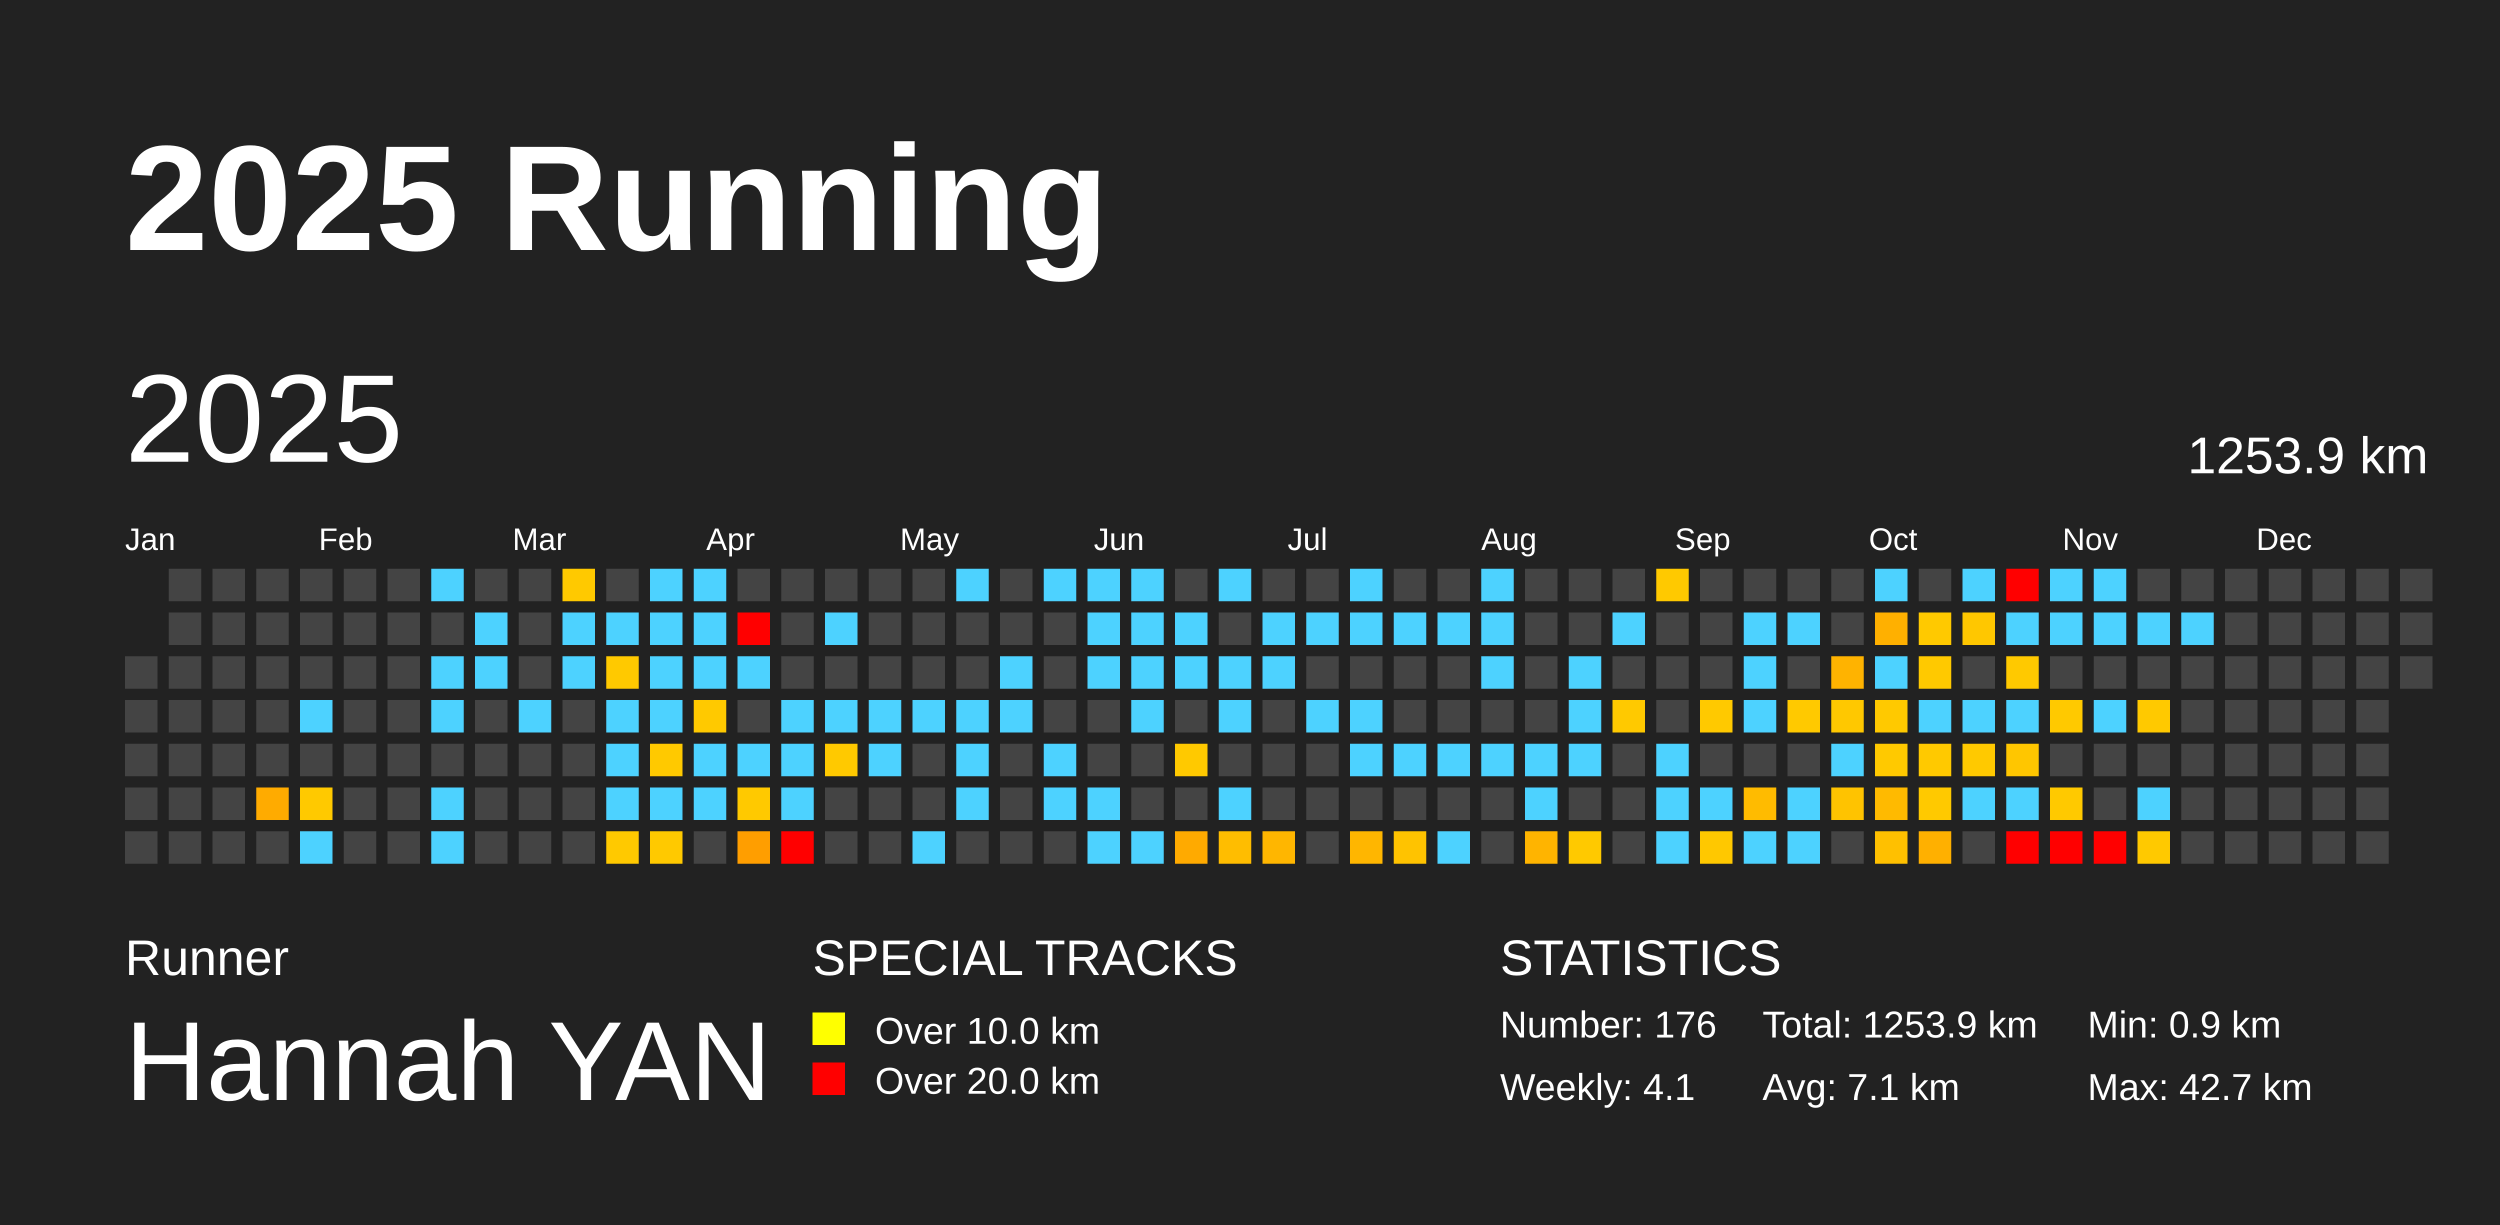
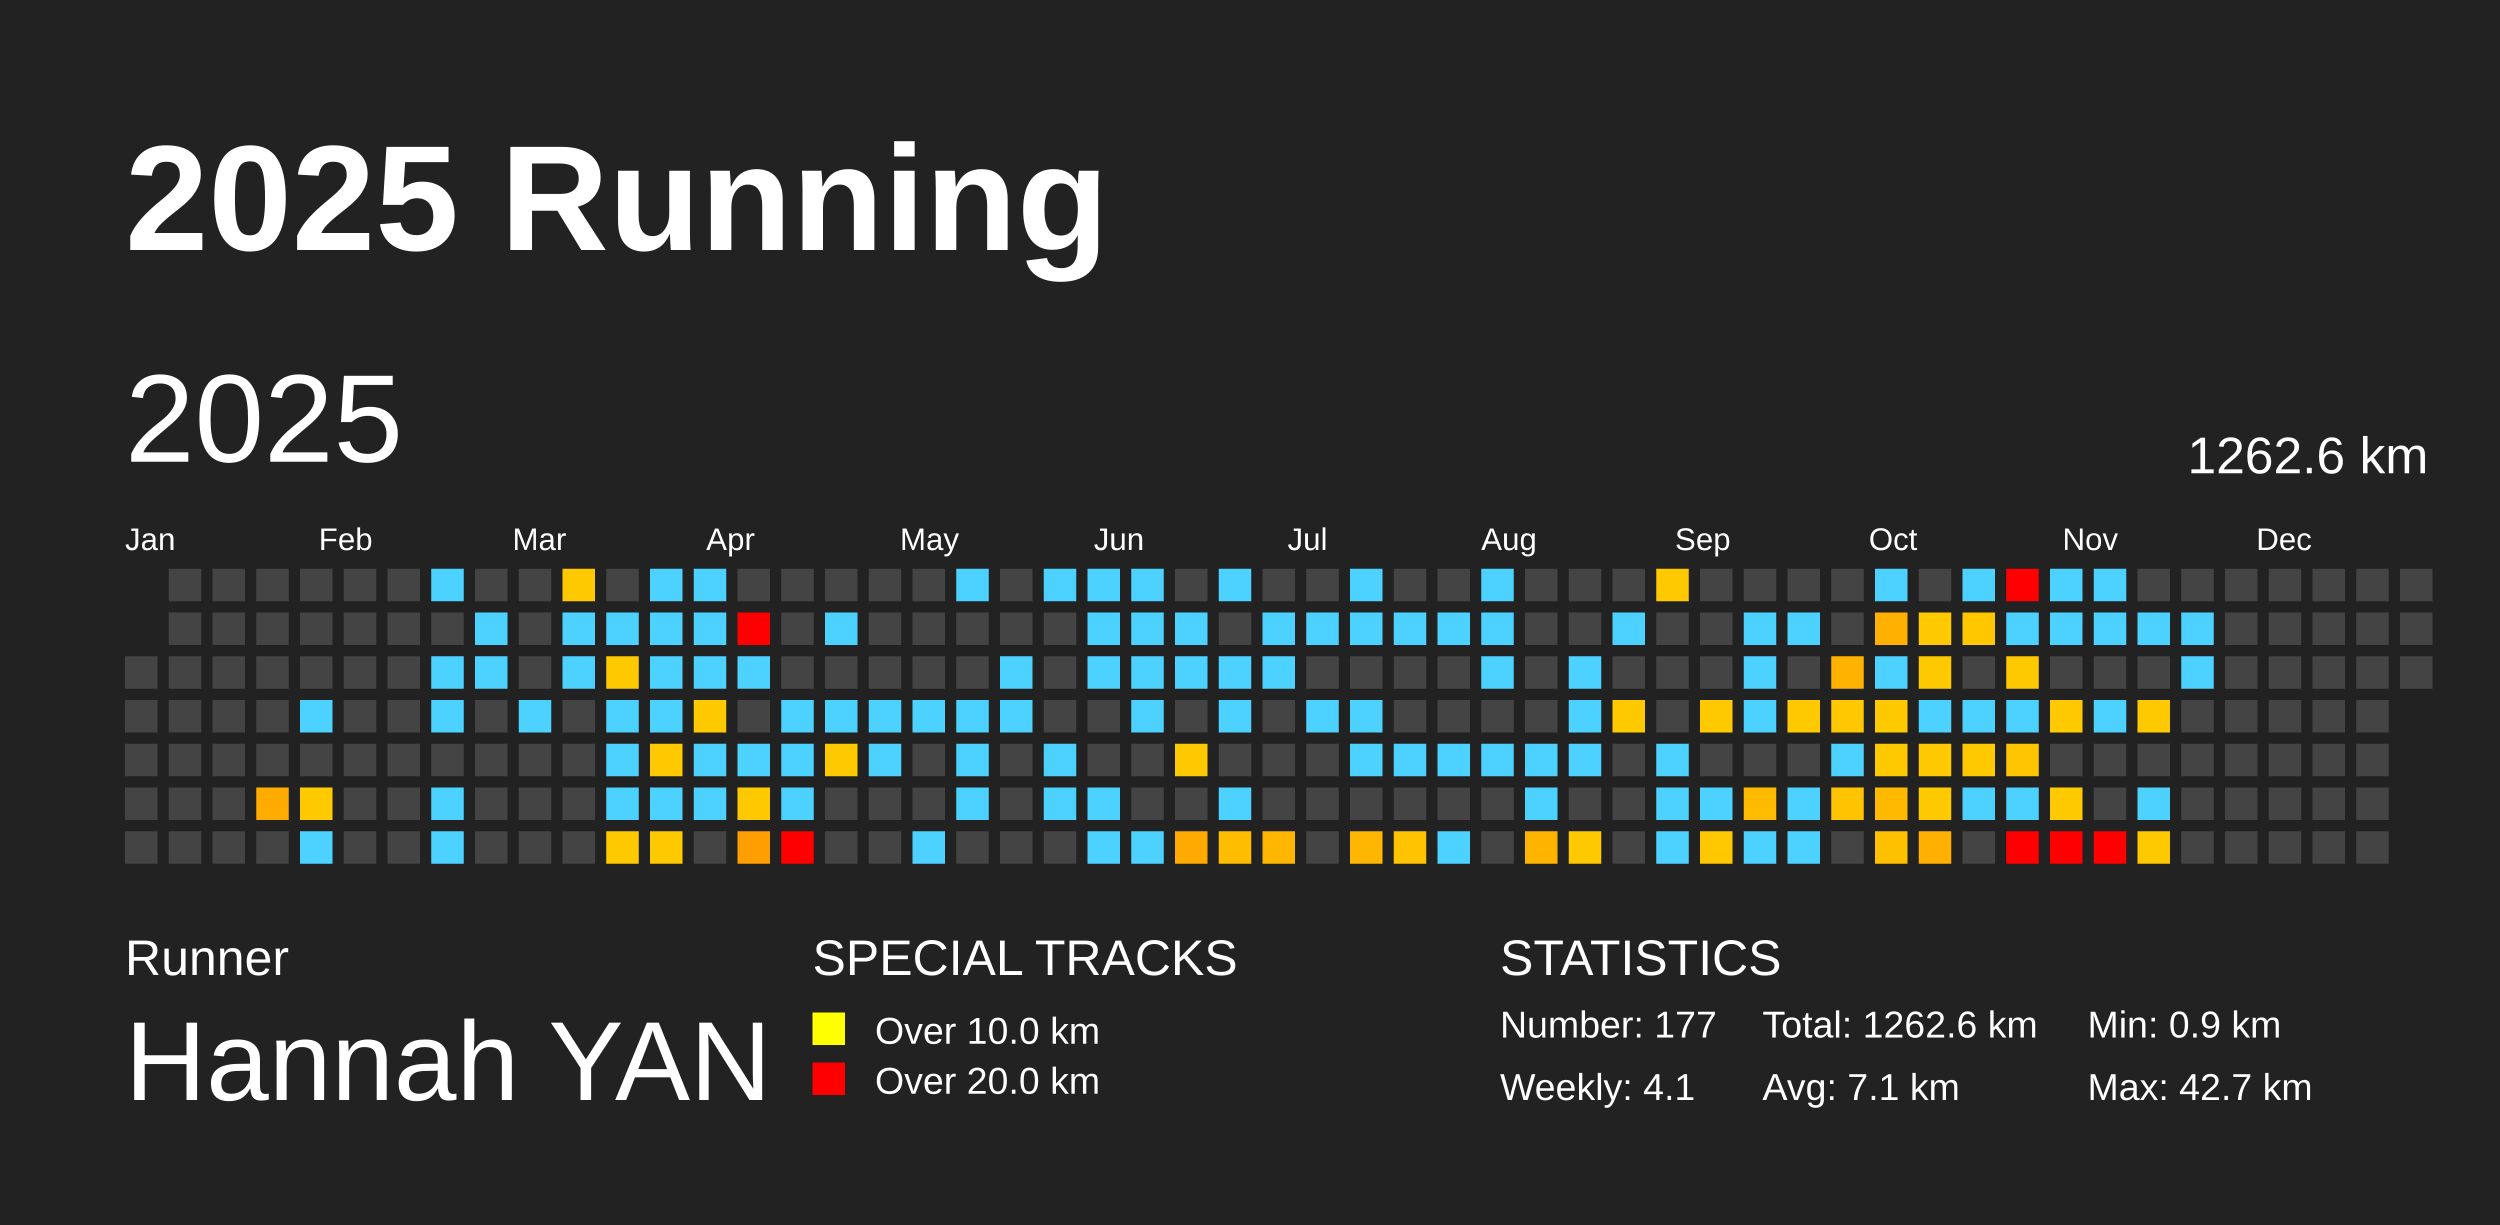
<svg xmlns="http://www.w3.org/2000/svg" baseProfile="full" height="98mm" version="1.1" viewBox="0,0,200,98" width="200mm">
  <defs />
  <rect fill="#222222" height="98" width="200" x="0" y="0" />
  <text fill="#FFFFFF" style="font-size:12px; font-family:Arial; font-weight:bold;" x="10" y="20">2025 Running</text>
  <text fill="#FFFFFF" style="font-size:4px; font-family:Arial" x="10" y="78">Runner</text>
  <text fill="#FFFFFF" style="font-size:9px; font-family:Arial" x="10" y="88">Hannah YAN</text>
  <text fill="#FFFFFF" style="font-size:4px; font-family:Arial" x="65" y="78">SPECIAL TRACKS</text>
  <rect fill="yellow" height="2.6" width="2.6" x="65" y="81" />
  <text fill="#FFFFFF" style="font-size:3px; font-family:Arial" x="70" y="83.5">Over 10.0 km</text>
  <rect fill="red" height="2.6" width="2.6" x="65" y="85" />
  <text fill="#FFFFFF" style="font-size:3px; font-family:Arial" x="70" y="87.5">Over 20.0 km</text>
  <text fill="#FFFFFF" style="font-size:4px; font-family:Arial" x="120" y="78">STATISTICS</text>
-   <text fill="#FFFFFF" style="font-size:3px; font-family:Arial" x="120" y="83">Number: 176</text>
+   <text fill="#FFFFFF" style="font-size:3px; font-family:Arial" x="120" y="83">Number: 177</text>
  <text fill="#FFFFFF" style="font-size:3px; font-family:Arial" x="120" y="88">Weekly: 4.1</text>
-   <text fill="#FFFFFF" style="font-size:3px; font-family:Arial" x="141" y="83">Total: 1253.9 km</text>
+   <text fill="#FFFFFF" style="font-size:3px; font-family:Arial" x="141" y="83">Total: 1262.6 km</text>
  <text fill="#FFFFFF" style="font-size:3px; font-family:Arial" x="141" y="88">Avg: 7.1 km</text>
  <text fill="#FFFFFF" style="font-size:3px; font-family:Arial" x="167" y="83">Min: 0.9 km</text>
  <text fill="#FFFFFF" style="font-size:3px; font-family:Arial" x="167" y="88">Max: 42.7 km</text>
  <text dominant-baseline="hanging" fill="#FFFFFF" style="font-size:10.0px; font-family:Arial;" x="10" y="30">2025</text>
-   <text dominant-baseline="hanging" fill="#FFFFFF" style="font-size:4.125px; font-family:Arial;" x="175" y="35">1253.9 km</text>
+   <text dominant-baseline="hanging" fill="#FFFFFF" style="font-size:4.125px; font-family:Arial;" x="175" y="35">1262.6 km</text>
  <text fill="#FFFFFF" style="font-size:2.5px; font-family:Arial" x="10.0" y="44">Jan</text>
  <text fill="#FFFFFF" style="font-size:2.5px; font-family:Arial" x="25.5" y="44">Feb</text>
  <text fill="#FFFFFF" style="font-size:2.5px; font-family:Arial" x="41.0" y="44">Mar</text>
  <text fill="#FFFFFF" style="font-size:2.5px; font-family:Arial" x="56.5" y="44">Apr</text>
  <text fill="#FFFFFF" style="font-size:2.5px; font-family:Arial" x="72.0" y="44">May</text>
  <text fill="#FFFFFF" style="font-size:2.5px; font-family:Arial" x="87.5" y="44">Jun</text>
  <text fill="#FFFFFF" style="font-size:2.5px; font-family:Arial" x="103.0" y="44">Jul</text>
  <text fill="#FFFFFF" style="font-size:2.5px; font-family:Arial" x="118.5" y="44">Aug</text>
  <text fill="#FFFFFF" style="font-size:2.5px; font-family:Arial" x="134.0" y="44">Sep</text>
  <text fill="#FFFFFF" style="font-size:2.5px; font-family:Arial" x="149.5" y="44">Oct</text>
  <text fill="#FFFFFF" style="font-size:2.5px; font-family:Arial" x="165.0" y="44">Nov</text>
  <text fill="#FFFFFF" style="font-size:2.5px; font-family:Arial" x="180.5" y="44">Dec</text>
  <rect fill="#444444" height="2.6" width="2.6" x="10.0" y="52.5" />
  <rect fill="#444444" height="2.6" width="2.6" x="10.0" y="56.0" />
  <rect fill="#444444" height="2.6" width="2.6" x="10.0" y="59.5" />
  <rect fill="#444444" height="2.6" width="2.6" x="10.0" y="63.0" />
  <rect fill="#444444" height="2.6" width="2.6" x="10.0" y="66.5" />
  <rect fill="#444444" height="2.6" width="2.6" x="13.5" y="45.5" />
  <rect fill="#444444" height="2.6" width="2.6" x="13.5" y="49.0" />
  <rect fill="#444444" height="2.6" width="2.6" x="13.5" y="52.5" />
  <rect fill="#444444" height="2.6" width="2.6" x="13.5" y="56.0" />
  <rect fill="#444444" height="2.6" width="2.6" x="13.5" y="59.5" />
  <rect fill="#444444" height="2.6" width="2.6" x="13.5" y="63.0" />
  <rect fill="#444444" height="2.6" width="2.6" x="13.5" y="66.5" />
  <rect fill="#444444" height="2.6" width="2.6" x="17.0" y="45.5" />
  <rect fill="#444444" height="2.6" width="2.6" x="17.0" y="49.0" />
  <rect fill="#444444" height="2.6" width="2.6" x="17.0" y="52.5" />
  <rect fill="#444444" height="2.6" width="2.6" x="17.0" y="56.0" />
  <rect fill="#444444" height="2.6" width="2.6" x="17.0" y="59.5" />
  <rect fill="#444444" height="2.6" width="2.6" x="17.0" y="63.0" />
  <rect fill="#444444" height="2.6" width="2.6" x="17.0" y="66.5" />
  <rect fill="#444444" height="2.6" width="2.6" x="20.5" y="45.5" />
  <rect fill="#444444" height="2.6" width="2.6" x="20.5" y="49.0" />
  <rect fill="#444444" height="2.6" width="2.6" x="20.5" y="52.5" />
  <rect fill="#444444" height="2.6" width="2.6" x="20.5" y="56.0" />
  <rect fill="#444444" height="2.6" width="2.6" x="20.5" y="59.5" />
  <rect fill="#ffab00" height="2.6" width="2.6" x="20.5" y="63.0" />
  <rect fill="#444444" height="2.6" width="2.6" x="20.5" y="66.5" />
  <rect fill="#444444" height="2.6" width="2.6" x="24.0" y="45.5" />
  <rect fill="#444444" height="2.6" width="2.6" x="24.0" y="49.0" />
  <rect fill="#444444" height="2.6" width="2.6" x="24.0" y="52.5" />
  <rect fill="#4dd2ff" height="2.6" width="2.6" x="24.0" y="56.0" />
  <rect fill="#444444" height="2.6" width="2.6" x="24.0" y="59.5" />
  <rect fill="#ffc900" height="2.6" width="2.6" x="24.0" y="63.0" />
  <rect fill="#4dd2ff" height="2.6" width="2.6" x="24.0" y="66.5" />
  <rect fill="#444444" height="2.6" width="2.6" x="27.5" y="45.5" />
  <rect fill="#444444" height="2.6" width="2.6" x="27.5" y="49.0" />
  <rect fill="#444444" height="2.6" width="2.6" x="27.5" y="52.5" />
  <rect fill="#444444" height="2.6" width="2.6" x="27.5" y="56.0" />
  <rect fill="#444444" height="2.6" width="2.6" x="27.5" y="59.5" />
  <rect fill="#444444" height="2.6" width="2.6" x="27.5" y="63.0" />
  <rect fill="#444444" height="2.6" width="2.6" x="27.5" y="66.5" />
  <rect fill="#444444" height="2.6" width="2.6" x="31.0" y="45.5" />
  <rect fill="#444444" height="2.6" width="2.6" x="31.0" y="49.0" />
  <rect fill="#444444" height="2.6" width="2.6" x="31.0" y="52.5" />
  <rect fill="#444444" height="2.6" width="2.6" x="31.0" y="56.0" />
  <rect fill="#444444" height="2.6" width="2.6" x="31.0" y="59.5" />
  <rect fill="#444444" height="2.6" width="2.6" x="31.0" y="63.0" />
  <rect fill="#444444" height="2.6" width="2.6" x="31.0" y="66.5" />
  <rect fill="#4dd2ff" height="2.6" width="2.6" x="34.5" y="45.5" />
  <rect fill="#444444" height="2.6" width="2.6" x="34.5" y="49.0" />
  <rect fill="#4dd2ff" height="2.6" width="2.6" x="34.5" y="52.5" />
  <rect fill="#4dd2ff" height="2.6" width="2.6" x="34.5" y="56.0" />
  <rect fill="#444444" height="2.6" width="2.6" x="34.5" y="59.5" />
  <rect fill="#4dd2ff" height="2.6" width="2.6" x="34.5" y="63.0" />
  <rect fill="#4dd2ff" height="2.6" width="2.6" x="34.5" y="66.5" />
  <rect fill="#444444" height="2.6" width="2.6" x="38.0" y="45.5" />
  <rect fill="#4dd2ff" height="2.6" width="2.6" x="38.0" y="49.0" />
  <rect fill="#4dd2ff" height="2.6" width="2.6" x="38.0" y="52.5" />
  <rect fill="#444444" height="2.6" width="2.6" x="38.0" y="56.0" />
  <rect fill="#444444" height="2.6" width="2.6" x="38.0" y="59.5" />
  <rect fill="#444444" height="2.6" width="2.6" x="38.0" y="63.0" />
  <rect fill="#444444" height="2.6" width="2.6" x="38.0" y="66.5" />
  <rect fill="#444444" height="2.6" width="2.6" x="41.5" y="45.5" />
  <rect fill="#444444" height="2.6" width="2.6" x="41.5" y="49.0" />
  <rect fill="#444444" height="2.6" width="2.6" x="41.5" y="52.5" />
  <rect fill="#4dd2ff" height="2.6" width="2.6" x="41.5" y="56.0" />
  <rect fill="#444444" height="2.6" width="2.6" x="41.5" y="59.5" />
  <rect fill="#444444" height="2.6" width="2.6" x="41.5" y="63.0" />
  <rect fill="#444444" height="2.6" width="2.6" x="41.5" y="66.5" />
  <rect fill="#ffc900" height="2.6" width="2.6" x="45.0" y="45.5" />
  <rect fill="#4dd2ff" height="2.6" width="2.6" x="45.0" y="49.0" />
  <rect fill="#4dd2ff" height="2.6" width="2.6" x="45.0" y="52.5" />
  <rect fill="#444444" height="2.6" width="2.6" x="45.0" y="56.0" />
  <rect fill="#444444" height="2.6" width="2.6" x="45.0" y="59.5" />
  <rect fill="#444444" height="2.6" width="2.6" x="45.0" y="63.0" />
  <rect fill="#444444" height="2.6" width="2.6" x="45.0" y="66.5" />
  <rect fill="#444444" height="2.6" width="2.6" x="48.5" y="45.5" />
  <rect fill="#4dd2ff" height="2.6" width="2.6" x="48.5" y="49.0" />
  <rect fill="#ffc900" height="2.6" width="2.6" x="48.5" y="52.5" />
  <rect fill="#4dd2ff" height="2.6" width="2.6" x="48.5" y="56.0" />
  <rect fill="#4dd2ff" height="2.6" width="2.6" x="48.5" y="59.5" />
  <rect fill="#4dd2ff" height="2.6" width="2.6" x="48.5" y="63.0" />
  <rect fill="#ffc900" height="2.6" width="2.6" x="48.5" y="66.5" />
  <rect fill="#4dd2ff" height="2.6" width="2.6" x="52.0" y="45.5" />
  <rect fill="#4dd2ff" height="2.6" width="2.6" x="52.0" y="49.0" />
  <rect fill="#4dd2ff" height="2.6" width="2.6" x="52.0" y="52.5" />
  <rect fill="#4dd2ff" height="2.6" width="2.6" x="52.0" y="56.0" />
  <rect fill="#ffc900" height="2.6" width="2.6" x="52.0" y="59.5" />
  <rect fill="#4dd2ff" height="2.6" width="2.6" x="52.0" y="63.0" />
  <rect fill="#ffc900" height="2.6" width="2.6" x="52.0" y="66.5" />
  <rect fill="#4dd2ff" height="2.6" width="2.6" x="55.5" y="45.5" />
  <rect fill="#4dd2ff" height="2.6" width="2.6" x="55.5" y="49.0" />
  <rect fill="#4dd2ff" height="2.6" width="2.6" x="55.5" y="52.5" />
  <rect fill="#ffc900" height="2.6" width="2.6" x="55.5" y="56.0" />
  <rect fill="#4dd2ff" height="2.6" width="2.6" x="55.5" y="59.5" />
  <rect fill="#4dd2ff" height="2.6" width="2.6" x="55.5" y="63.0" />
  <rect fill="#444444" height="2.6" width="2.6" x="55.5" y="66.5" />
  <rect fill="#444444" height="2.6" width="2.6" x="59.0" y="45.5" />
  <rect fill="red" height="2.6" width="2.6" x="59.0" y="49.0" />
  <rect fill="#4dd2ff" height="2.6" width="2.6" x="59.0" y="52.5" />
  <rect fill="#444444" height="2.6" width="2.6" x="59.0" y="56.0" />
  <rect fill="#4dd2ff" height="2.6" width="2.6" x="59.0" y="59.5" />
  <rect fill="#ffc900" height="2.6" width="2.6" x="59.0" y="63.0" />
  <rect fill="#ff9e00" height="2.6" width="2.6" x="59.0" y="66.5" />
  <rect fill="#444444" height="2.6" width="2.6" x="62.5" y="45.5" />
  <rect fill="#444444" height="2.6" width="2.6" x="62.5" y="49.0" />
  <rect fill="#444444" height="2.6" width="2.6" x="62.5" y="52.5" />
  <rect fill="#4dd2ff" height="2.6" width="2.6" x="62.5" y="56.0" />
  <rect fill="#4dd2ff" height="2.6" width="2.6" x="62.5" y="59.5" />
  <rect fill="#4dd2ff" height="2.6" width="2.6" x="62.5" y="63.0" />
  <rect fill="red" height="2.6" width="2.6" x="62.5" y="66.5" />
  <rect fill="#444444" height="2.6" width="2.6" x="66.0" y="45.5" />
  <rect fill="#4dd2ff" height="2.6" width="2.6" x="66.0" y="49.0" />
  <rect fill="#444444" height="2.6" width="2.6" x="66.0" y="52.5" />
  <rect fill="#4dd2ff" height="2.6" width="2.6" x="66.0" y="56.0" />
  <rect fill="#ffc900" height="2.6" width="2.6" x="66.0" y="59.5" />
  <rect fill="#444444" height="2.6" width="2.6" x="66.0" y="63.0" />
  <rect fill="#444444" height="2.6" width="2.6" x="66.0" y="66.5" />
  <rect fill="#444444" height="2.6" width="2.6" x="69.5" y="45.5" />
  <rect fill="#444444" height="2.6" width="2.6" x="69.5" y="49.0" />
  <rect fill="#444444" height="2.6" width="2.6" x="69.5" y="52.5" />
  <rect fill="#4dd2ff" height="2.6" width="2.6" x="69.5" y="56.0" />
  <rect fill="#4dd2ff" height="2.6" width="2.6" x="69.5" y="59.5" />
  <rect fill="#444444" height="2.6" width="2.6" x="69.5" y="63.0" />
  <rect fill="#444444" height="2.6" width="2.6" x="69.5" y="66.5" />
  <rect fill="#444444" height="2.6" width="2.6" x="73.0" y="45.5" />
  <rect fill="#444444" height="2.6" width="2.6" x="73.0" y="49.0" />
  <rect fill="#444444" height="2.6" width="2.6" x="73.0" y="52.5" />
  <rect fill="#4dd2ff" height="2.6" width="2.6" x="73.0" y="56.0" />
  <rect fill="#444444" height="2.6" width="2.6" x="73.0" y="59.5" />
  <rect fill="#444444" height="2.6" width="2.6" x="73.0" y="63.0" />
  <rect fill="#4dd2ff" height="2.6" width="2.6" x="73.0" y="66.5" />
  <rect fill="#4dd2ff" height="2.6" width="2.6" x="76.5" y="45.5" />
  <rect fill="#444444" height="2.6" width="2.6" x="76.5" y="49.0" />
  <rect fill="#444444" height="2.6" width="2.6" x="76.5" y="52.5" />
  <rect fill="#4dd2ff" height="2.6" width="2.6" x="76.5" y="56.0" />
  <rect fill="#4dd2ff" height="2.6" width="2.6" x="76.5" y="59.5" />
  <rect fill="#4dd2ff" height="2.6" width="2.6" x="76.5" y="63.0" />
  <rect fill="#444444" height="2.6" width="2.6" x="76.5" y="66.5" />
  <rect fill="#444444" height="2.6" width="2.6" x="80.0" y="45.5" />
  <rect fill="#444444" height="2.6" width="2.6" x="80.0" y="49.0" />
  <rect fill="#4dd2ff" height="2.6" width="2.6" x="80.0" y="52.5" />
  <rect fill="#4dd2ff" height="2.6" width="2.6" x="80.0" y="56.0" />
  <rect fill="#444444" height="2.6" width="2.6" x="80.0" y="59.5" />
  <rect fill="#444444" height="2.6" width="2.6" x="80.0" y="63.0" />
  <rect fill="#444444" height="2.6" width="2.6" x="80.0" y="66.5" />
  <rect fill="#4dd2ff" height="2.6" width="2.6" x="83.5" y="45.5" />
  <rect fill="#444444" height="2.6" width="2.6" x="83.5" y="49.0" />
  <rect fill="#444444" height="2.6" width="2.6" x="83.5" y="52.5" />
  <rect fill="#444444" height="2.6" width="2.6" x="83.5" y="56.0" />
  <rect fill="#4dd2ff" height="2.6" width="2.6" x="83.5" y="59.5" />
  <rect fill="#4dd2ff" height="2.6" width="2.6" x="83.5" y="63.0" />
  <rect fill="#444444" height="2.6" width="2.6" x="83.5" y="66.5" />
  <rect fill="#4dd2ff" height="2.6" width="2.6" x="87.0" y="45.5" />
  <rect fill="#4dd2ff" height="2.6" width="2.6" x="87.0" y="49.0" />
  <rect fill="#4dd2ff" height="2.6" width="2.6" x="87.0" y="52.5" />
  <rect fill="#444444" height="2.6" width="2.6" x="87.0" y="56.0" />
  <rect fill="#444444" height="2.6" width="2.6" x="87.0" y="59.5" />
  <rect fill="#4dd2ff" height="2.6" width="2.6" x="87.0" y="63.0" />
  <rect fill="#4dd2ff" height="2.6" width="2.6" x="87.0" y="66.5" />
  <rect fill="#4dd2ff" height="2.6" width="2.6" x="90.5" y="45.5" />
  <rect fill="#4dd2ff" height="2.6" width="2.6" x="90.5" y="49.0" />
  <rect fill="#4dd2ff" height="2.6" width="2.6" x="90.5" y="52.5" />
  <rect fill="#4dd2ff" height="2.6" width="2.6" x="90.5" y="56.0" />
  <rect fill="#444444" height="2.6" width="2.6" x="90.5" y="59.5" />
  <rect fill="#444444" height="2.6" width="2.6" x="90.5" y="63.0" />
  <rect fill="#4dd2ff" height="2.6" width="2.6" x="90.5" y="66.5" />
  <rect fill="#444444" height="2.6" width="2.6" x="94.0" y="45.5" />
  <rect fill="#4dd2ff" height="2.6" width="2.6" x="94.0" y="49.0" />
  <rect fill="#4dd2ff" height="2.6" width="2.6" x="94.0" y="52.5" />
  <rect fill="#444444" height="2.6" width="2.6" x="94.0" y="56.0" />
  <rect fill="#ffc900" height="2.6" width="2.6" x="94.0" y="59.5" />
  <rect fill="#444444" height="2.6" width="2.6" x="94.0" y="63.0" />
  <rect fill="#ffaa00" height="2.6" width="2.6" x="94.0" y="66.5" />
  <rect fill="#4dd2ff" height="2.6" width="2.6" x="97.5" y="45.5" />
  <rect fill="#444444" height="2.6" width="2.6" x="97.5" y="49.0" />
  <rect fill="#4dd2ff" height="2.6" width="2.6" x="97.5" y="52.5" />
  <rect fill="#4dd2ff" height="2.6" width="2.6" x="97.5" y="56.0" />
  <rect fill="#444444" height="2.6" width="2.6" x="97.5" y="59.5" />
  <rect fill="#4dd2ff" height="2.6" width="2.6" x="97.5" y="63.0" />
  <rect fill="#ffbd00" height="2.6" width="2.6" x="97.5" y="66.5" />
  <rect fill="#444444" height="2.6" width="2.6" x="101.0" y="45.5" />
  <rect fill="#4dd2ff" height="2.6" width="2.6" x="101.0" y="49.0" />
  <rect fill="#4dd2ff" height="2.6" width="2.6" x="101.0" y="52.5" />
  <rect fill="#444444" height="2.6" width="2.6" x="101.0" y="56.0" />
  <rect fill="#444444" height="2.6" width="2.6" x="101.0" y="59.5" />
  <rect fill="#444444" height="2.6" width="2.6" x="101.0" y="63.0" />
  <rect fill="#ffb600" height="2.6" width="2.6" x="101.0" y="66.5" />
  <rect fill="#444444" height="2.6" width="2.6" x="104.5" y="45.5" />
  <rect fill="#4dd2ff" height="2.6" width="2.6" x="104.5" y="49.0" />
  <rect fill="#444444" height="2.6" width="2.6" x="104.5" y="52.5" />
  <rect fill="#4dd2ff" height="2.6" width="2.6" x="104.5" y="56.0" />
  <rect fill="#444444" height="2.6" width="2.6" x="104.5" y="59.5" />
  <rect fill="#444444" height="2.6" width="2.6" x="104.5" y="63.0" />
  <rect fill="#444444" height="2.6" width="2.6" x="104.5" y="66.5" />
  <rect fill="#4dd2ff" height="2.6" width="2.6" x="108.0" y="45.5" />
  <rect fill="#4dd2ff" height="2.6" width="2.6" x="108.0" y="49.0" />
  <rect fill="#444444" height="2.6" width="2.6" x="108.0" y="52.5" />
  <rect fill="#4dd2ff" height="2.6" width="2.6" x="108.0" y="56.0" />
  <rect fill="#4dd2ff" height="2.6" width="2.6" x="108.0" y="59.5" />
  <rect fill="#444444" height="2.6" width="2.6" x="108.0" y="63.0" />
  <rect fill="#ffb600" height="2.6" width="2.6" x="108.0" y="66.5" />
  <rect fill="#444444" height="2.6" width="2.6" x="111.5" y="45.5" />
  <rect fill="#4dd2ff" height="2.6" width="2.6" x="111.5" y="49.0" />
  <rect fill="#444444" height="2.6" width="2.6" x="111.5" y="52.5" />
  <rect fill="#444444" height="2.6" width="2.6" x="111.5" y="56.0" />
  <rect fill="#4dd2ff" height="2.6" width="2.6" x="111.5" y="59.5" />
  <rect fill="#444444" height="2.6" width="2.6" x="111.5" y="63.0" />
  <rect fill="#ffc300" height="2.6" width="2.6" x="111.5" y="66.5" />
  <rect fill="#444444" height="2.6" width="2.6" x="115.0" y="45.5" />
  <rect fill="#4dd2ff" height="2.6" width="2.6" x="115.0" y="49.0" />
  <rect fill="#444444" height="2.6" width="2.6" x="115.0" y="52.5" />
  <rect fill="#444444" height="2.6" width="2.6" x="115.0" y="56.0" />
  <rect fill="#4dd2ff" height="2.6" width="2.6" x="115.0" y="59.5" />
  <rect fill="#444444" height="2.6" width="2.6" x="115.0" y="63.0" />
  <rect fill="#4dd2ff" height="2.6" width="2.6" x="115.0" y="66.5" />
  <rect fill="#4dd2ff" height="2.6" width="2.6" x="118.5" y="45.5" />
  <rect fill="#4dd2ff" height="2.6" width="2.6" x="118.5" y="49.0" />
  <rect fill="#4dd2ff" height="2.6" width="2.6" x="118.5" y="52.5" />
  <rect fill="#444444" height="2.6" width="2.6" x="118.5" y="56.0" />
  <rect fill="#4dd2ff" height="2.6" width="2.6" x="118.5" y="59.5" />
  <rect fill="#444444" height="2.6" width="2.6" x="118.5" y="63.0" />
  <rect fill="#444444" height="2.6" width="2.6" x="118.5" y="66.5" />
  <rect fill="#444444" height="2.6" width="2.6" x="122.0" y="45.5" />
  <rect fill="#444444" height="2.6" width="2.6" x="122.0" y="49.0" />
  <rect fill="#444444" height="2.6" width="2.6" x="122.0" y="52.5" />
  <rect fill="#444444" height="2.6" width="2.6" x="122.0" y="56.0" />
  <rect fill="#4dd2ff" height="2.6" width="2.6" x="122.0" y="59.5" />
  <rect fill="#4dd2ff" height="2.6" width="2.6" x="122.0" y="63.0" />
  <rect fill="#ffb400" height="2.6" width="2.6" x="122.0" y="66.5" />
  <rect fill="#444444" height="2.6" width="2.6" x="125.5" y="45.5" />
  <rect fill="#444444" height="2.6" width="2.6" x="125.5" y="49.0" />
  <rect fill="#4dd2ff" height="2.6" width="2.6" x="125.5" y="52.5" />
  <rect fill="#4dd2ff" height="2.6" width="2.6" x="125.5" y="56.0" />
  <rect fill="#4dd2ff" height="2.6" width="2.6" x="125.5" y="59.5" />
  <rect fill="#444444" height="2.6" width="2.6" x="125.5" y="63.0" />
  <rect fill="#ffc900" height="2.6" width="2.6" x="125.5" y="66.5" />
  <rect fill="#444444" height="2.6" width="2.6" x="129.0" y="45.5" />
  <rect fill="#4dd2ff" height="2.6" width="2.6" x="129.0" y="49.0" />
  <rect fill="#444444" height="2.6" width="2.6" x="129.0" y="52.5" />
  <rect fill="#ffc900" height="2.6" width="2.6" x="129.0" y="56.0" />
  <rect fill="#444444" height="2.6" width="2.6" x="129.0" y="59.5" />
  <rect fill="#444444" height="2.6" width="2.6" x="129.0" y="63.0" />
  <rect fill="#444444" height="2.6" width="2.6" x="129.0" y="66.5" />
  <rect fill="#ffc900" height="2.6" width="2.6" x="132.5" y="45.5" />
  <rect fill="#444444" height="2.6" width="2.6" x="132.5" y="49.0" />
  <rect fill="#444444" height="2.6" width="2.6" x="132.5" y="52.5" />
  <rect fill="#444444" height="2.6" width="2.6" x="132.5" y="56.0" />
  <rect fill="#4dd2ff" height="2.6" width="2.6" x="132.5" y="59.5" />
  <rect fill="#4dd2ff" height="2.6" width="2.6" x="132.5" y="63.0" />
  <rect fill="#4dd2ff" height="2.6" width="2.6" x="132.5" y="66.5" />
  <rect fill="#444444" height="2.6" width="2.6" x="136.0" y="45.5" />
  <rect fill="#444444" height="2.6" width="2.6" x="136.0" y="49.0" />
  <rect fill="#444444" height="2.6" width="2.6" x="136.0" y="52.5" />
  <rect fill="#ffc900" height="2.6" width="2.6" x="136.0" y="56.0" />
  <rect fill="#444444" height="2.6" width="2.6" x="136.0" y="59.5" />
  <rect fill="#4dd2ff" height="2.6" width="2.6" x="136.0" y="63.0" />
  <rect fill="#ffc800" height="2.6" width="2.6" x="136.0" y="66.5" />
  <rect fill="#444444" height="2.6" width="2.6" x="139.5" y="45.5" />
  <rect fill="#4dd2ff" height="2.6" width="2.6" x="139.5" y="49.0" />
  <rect fill="#4dd2ff" height="2.6" width="2.6" x="139.5" y="52.5" />
  <rect fill="#4dd2ff" height="2.6" width="2.6" x="139.5" y="56.0" />
  <rect fill="#444444" height="2.6" width="2.6" x="139.5" y="59.5" />
  <rect fill="#ffbb00" height="2.6" width="2.6" x="139.5" y="63.0" />
  <rect fill="#4dd2ff" height="2.6" width="2.6" x="139.5" y="66.5" />
  <rect fill="#444444" height="2.6" width="2.6" x="143.0" y="45.5" />
  <rect fill="#4dd2ff" height="2.6" width="2.6" x="143.0" y="49.0" />
  <rect fill="#444444" height="2.6" width="2.6" x="143.0" y="52.5" />
  <rect fill="#ffc900" height="2.6" width="2.6" x="143.0" y="56.0" />
  <rect fill="#444444" height="2.6" width="2.6" x="143.0" y="59.5" />
  <rect fill="#4dd2ff" height="2.6" width="2.6" x="143.0" y="63.0" />
  <rect fill="#4dd2ff" height="2.6" width="2.6" x="143.0" y="66.5" />
  <rect fill="#444444" height="2.6" width="2.6" x="146.5" y="45.5" />
  <rect fill="#444444" height="2.6" width="2.6" x="146.5" y="49.0" />
  <rect fill="#ffb300" height="2.6" width="2.6" x="146.5" y="52.5" />
  <rect fill="#ffc800" height="2.6" width="2.6" x="146.5" y="56.0" />
  <rect fill="#4dd2ff" height="2.6" width="2.6" x="146.5" y="59.5" />
  <rect fill="#ffc300" height="2.6" width="2.6" x="146.5" y="63.0" />
  <rect fill="#444444" height="2.6" width="2.6" x="146.5" y="66.5" />
  <rect fill="#4dd2ff" height="2.6" width="2.6" x="150.0" y="45.5" />
  <rect fill="#ffb000" height="2.6" width="2.6" x="150.0" y="49.0" />
  <rect fill="#4dd2ff" height="2.6" width="2.6" x="150.0" y="52.5" />
  <rect fill="#ffc900" height="2.6" width="2.6" x="150.0" y="56.0" />
  <rect fill="#ffc900" height="2.6" width="2.6" x="150.0" y="59.5" />
  <rect fill="#ffba00" height="2.6" width="2.6" x="150.0" y="63.0" />
  <rect fill="#ffc000" height="2.6" width="2.6" x="150.0" y="66.5" />
  <rect fill="#444444" height="2.6" width="2.6" x="153.5" y="45.5" />
  <rect fill="#ffc900" height="2.6" width="2.6" x="153.5" y="49.0" />
  <rect fill="#ffc900" height="2.6" width="2.6" x="153.5" y="52.5" />
  <rect fill="#4dd2ff" height="2.6" width="2.6" x="153.5" y="56.0" />
  <rect fill="#ffc900" height="2.6" width="2.6" x="153.5" y="59.5" />
  <rect fill="#ffc900" height="2.6" width="2.6" x="153.5" y="63.0" />
  <rect fill="#ffb000" height="2.6" width="2.6" x="153.5" y="66.5" />
  <rect fill="#4dd2ff" height="2.6" width="2.6" x="157.0" y="45.5" />
  <rect fill="#ffc700" height="2.6" width="2.6" x="157.0" y="49.0" />
  <rect fill="#444444" height="2.6" width="2.6" x="157.0" y="52.5" />
  <rect fill="#4dd2ff" height="2.6" width="2.6" x="157.0" y="56.0" />
  <rect fill="#ffc900" height="2.6" width="2.6" x="157.0" y="59.5" />
  <rect fill="#4dd2ff" height="2.6" width="2.6" x="157.0" y="63.0" />
  <rect fill="#444444" height="2.6" width="2.6" x="157.0" y="66.5" />
  <rect fill="red" height="2.6" width="2.6" x="160.5" y="45.5" />
  <rect fill="#4dd2ff" height="2.6" width="2.6" x="160.5" y="49.0" />
  <rect fill="#ffc900" height="2.6" width="2.6" x="160.5" y="52.5" />
  <rect fill="#4dd2ff" height="2.6" width="2.6" x="160.5" y="56.0" />
  <rect fill="#ffc600" height="2.6" width="2.6" x="160.5" y="59.5" />
  <rect fill="#4dd2ff" height="2.6" width="2.6" x="160.5" y="63.0" />
  <rect fill="red" height="2.6" width="2.6" x="160.5" y="66.5" />
  <rect fill="#4dd2ff" height="2.6" width="2.6" x="164.0" y="45.5" />
  <rect fill="#4dd2ff" height="2.6" width="2.6" x="164.0" y="49.0" />
  <rect fill="#444444" height="2.6" width="2.6" x="164.0" y="52.5" />
  <rect fill="#ffc900" height="2.6" width="2.6" x="164.0" y="56.0" />
  <rect fill="#444444" height="2.6" width="2.6" x="164.0" y="59.5" />
  <rect fill="#ffc900" height="2.6" width="2.6" x="164.0" y="63.0" />
  <rect fill="red" height="2.6" width="2.6" x="164.0" y="66.5" />
  <rect fill="#4dd2ff" height="2.6" width="2.6" x="167.5" y="45.5" />
  <rect fill="#4dd2ff" height="2.6" width="2.6" x="167.5" y="49.0" />
  <rect fill="#444444" height="2.6" width="2.6" x="167.5" y="52.5" />
  <rect fill="#4dd2ff" height="2.6" width="2.6" x="167.5" y="56.0" />
  <rect fill="#444444" height="2.6" width="2.6" x="167.5" y="59.5" />
  <rect fill="#444444" height="2.6" width="2.6" x="167.5" y="63.0" />
  <rect fill="red" height="2.6" width="2.6" x="167.5" y="66.5" />
  <rect fill="#444444" height="2.6" width="2.6" x="171.0" y="45.5" />
  <rect fill="#4dd2ff" height="2.6" width="2.6" x="171.0" y="49.0" />
  <rect fill="#444444" height="2.6" width="2.6" x="171.0" y="52.5" />
  <rect fill="#ffc900" height="2.6" width="2.6" x="171.0" y="56.0" />
  <rect fill="#444444" height="2.6" width="2.6" x="171.0" y="59.5" />
  <rect fill="#4dd2ff" height="2.6" width="2.6" x="171.0" y="63.0" />
  <rect fill="#ffc900" height="2.6" width="2.6" x="171.0" y="66.5" />
  <rect fill="#444444" height="2.6" width="2.6" x="174.5" y="45.5" />
  <rect fill="#4dd2ff" height="2.6" width="2.6" x="174.5" y="49.0" />
-   <rect fill="#444444" height="2.6" width="2.6" x="174.5" y="52.5" />
+   <rect fill="#4dd2ff" height="2.6" width="2.6" x="174.5" y="52.5" />
  <rect fill="#444444" height="2.6" width="2.6" x="174.5" y="56.0" />
  <rect fill="#444444" height="2.6" width="2.6" x="174.5" y="59.5" />
  <rect fill="#444444" height="2.6" width="2.6" x="174.5" y="63.0" />
  <rect fill="#444444" height="2.6" width="2.6" x="174.5" y="66.5" />
  <rect fill="#444444" height="2.6" width="2.6" x="178.0" y="45.5" />
  <rect fill="#444444" height="2.6" width="2.6" x="178.0" y="49.0" />
  <rect fill="#444444" height="2.6" width="2.6" x="178.0" y="52.5" />
  <rect fill="#444444" height="2.6" width="2.6" x="178.0" y="56.0" />
  <rect fill="#444444" height="2.6" width="2.6" x="178.0" y="59.5" />
  <rect fill="#444444" height="2.6" width="2.6" x="178.0" y="63.0" />
  <rect fill="#444444" height="2.6" width="2.6" x="178.0" y="66.5" />
  <rect fill="#444444" height="2.6" width="2.6" x="181.5" y="45.5" />
  <rect fill="#444444" height="2.6" width="2.6" x="181.5" y="49.0" />
  <rect fill="#444444" height="2.6" width="2.6" x="181.5" y="52.5" />
  <rect fill="#444444" height="2.6" width="2.6" x="181.5" y="56.0" />
  <rect fill="#444444" height="2.6" width="2.6" x="181.5" y="59.5" />
  <rect fill="#444444" height="2.6" width="2.6" x="181.5" y="63.0" />
  <rect fill="#444444" height="2.6" width="2.6" x="181.5" y="66.5" />
  <rect fill="#444444" height="2.6" width="2.6" x="185.0" y="45.5" />
  <rect fill="#444444" height="2.6" width="2.6" x="185.0" y="49.0" />
  <rect fill="#444444" height="2.6" width="2.6" x="185.0" y="52.5" />
  <rect fill="#444444" height="2.6" width="2.6" x="185.0" y="56.0" />
  <rect fill="#444444" height="2.6" width="2.6" x="185.0" y="59.5" />
  <rect fill="#444444" height="2.6" width="2.6" x="185.0" y="63.0" />
  <rect fill="#444444" height="2.6" width="2.6" x="185.0" y="66.5" />
  <rect fill="#444444" height="2.6" width="2.6" x="188.5" y="45.5" />
  <rect fill="#444444" height="2.6" width="2.6" x="188.5" y="49.0" />
  <rect fill="#444444" height="2.6" width="2.6" x="188.5" y="52.5" />
  <rect fill="#444444" height="2.6" width="2.6" x="188.5" y="56.0" />
  <rect fill="#444444" height="2.6" width="2.6" x="188.5" y="59.5" />
  <rect fill="#444444" height="2.6" width="2.6" x="188.5" y="63.0" />
  <rect fill="#444444" height="2.6" width="2.6" x="188.5" y="66.5" />
  <rect fill="#444444" height="2.6" width="2.6" x="192.0" y="45.5" />
  <rect fill="#444444" height="2.6" width="2.6" x="192.0" y="49.0" />
  <rect fill="#444444" height="2.6" width="2.6" x="192.0" y="52.5" />
</svg>
